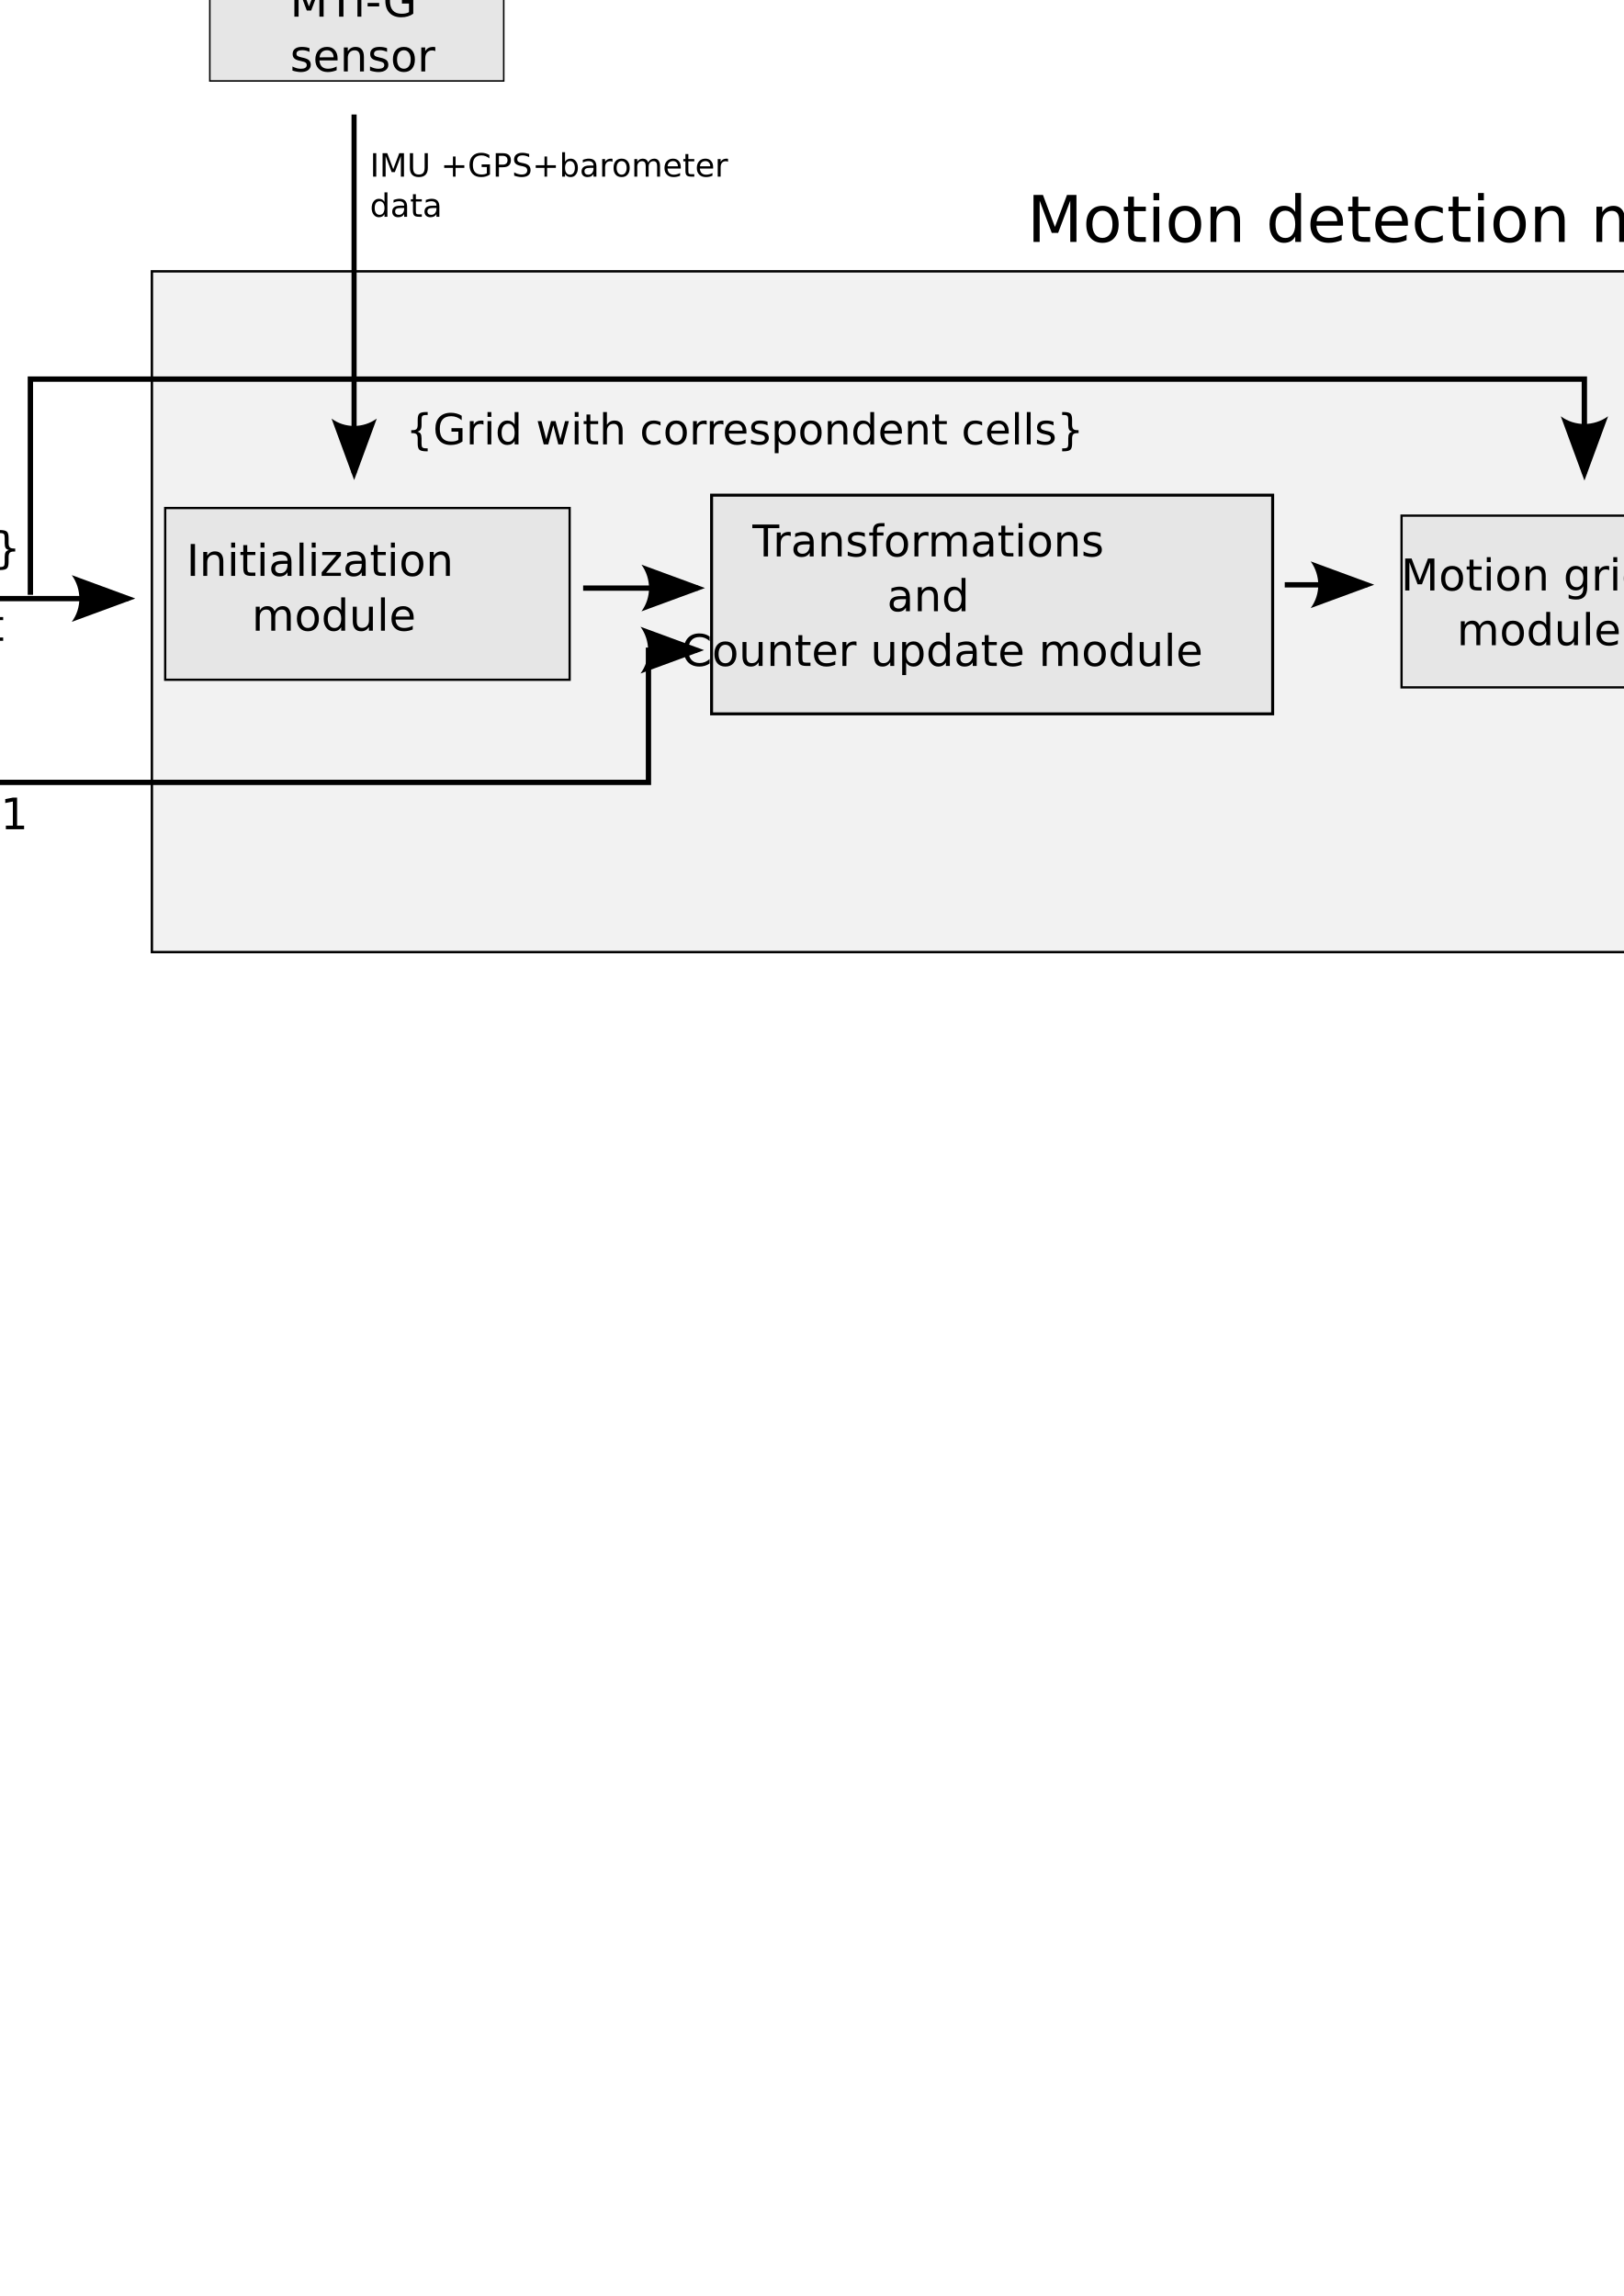
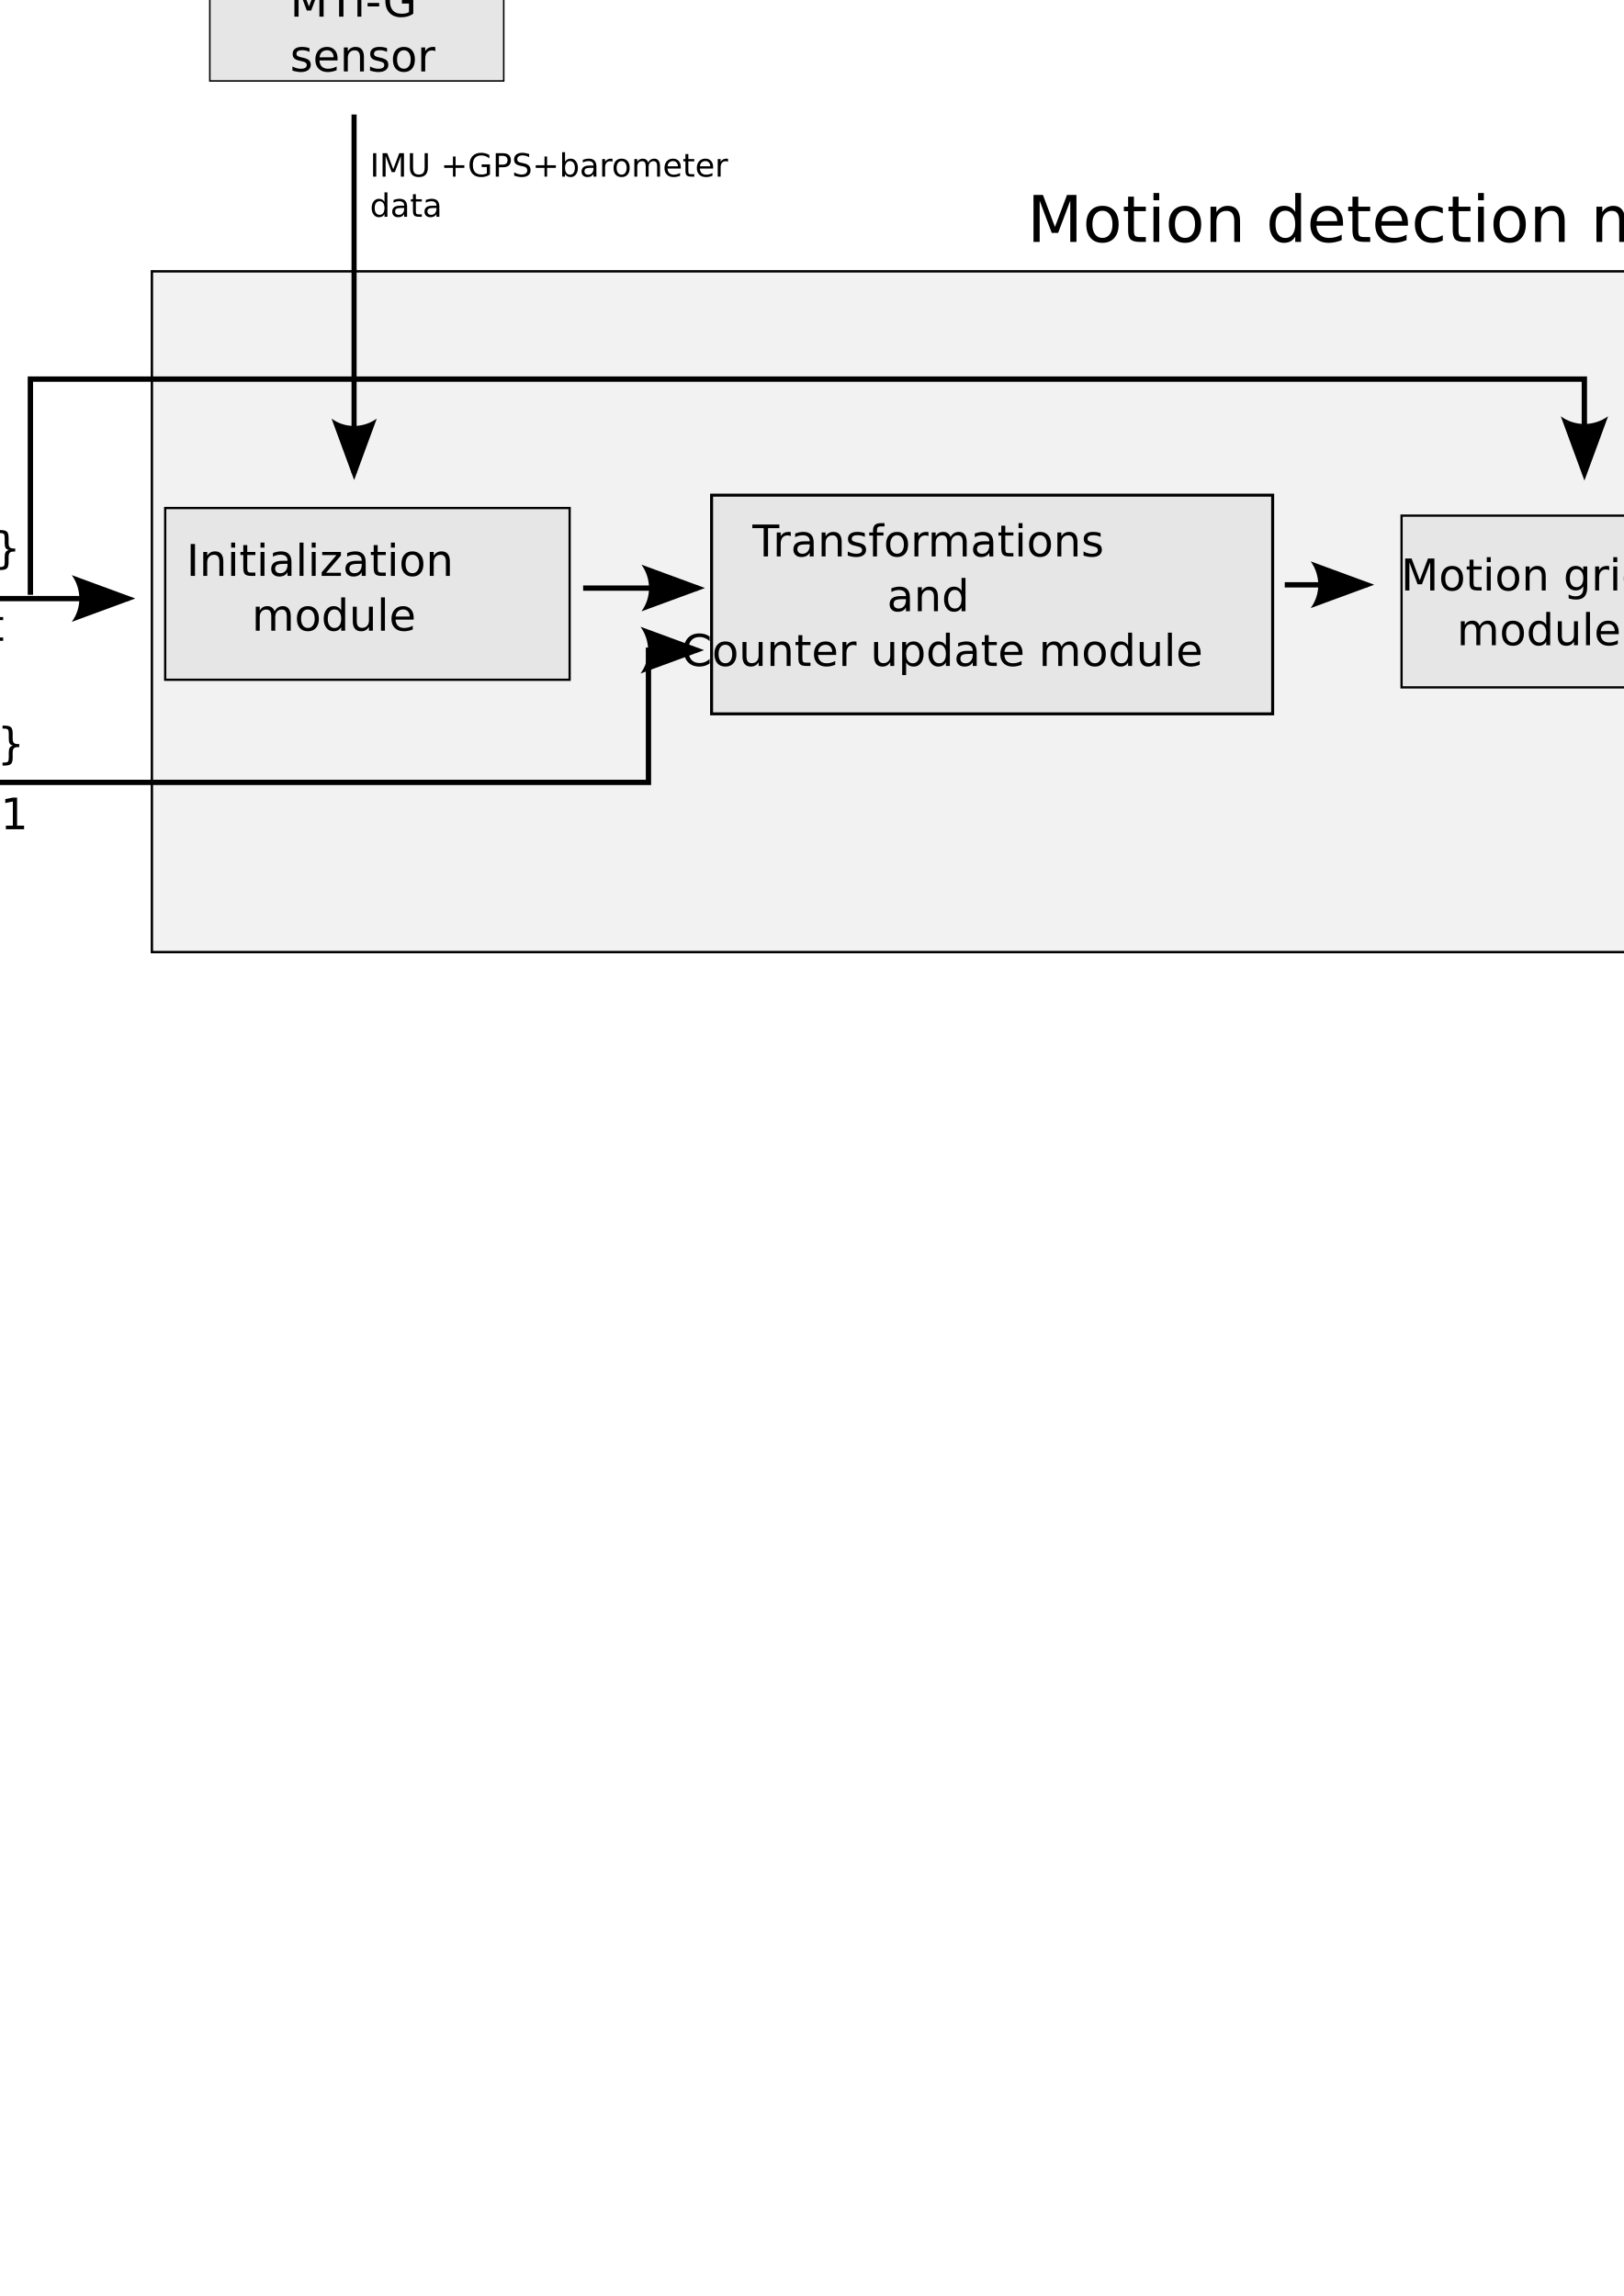
<svg xmlns="http://www.w3.org/2000/svg" width="210mm" height="297mm" id="svg2" version="1.1">
  <defs id="defs4">
    <marker orient="auto" refY="0.0" refX="0.0" id="Arrow1Lend" style="overflow:visible;">
      <path id="path4712" d="M 0.0,0.0 L 5.0,-5.0 L -12.5,0.0 L 5.0,5.0 L 0.0,0.0 z " style="fill-rule:evenodd;stroke:#000000;stroke-width:1.0pt;marker-start:none;" transform="scale(0.8) rotate(180) translate(12.5,0)" />
    </marker>
    <marker orient="auto" refY="0.0" refX="0.0" id="Arrow2Mend" style="overflow:visible;">
      <path id="path4736" style="font-size:12.0;fill-rule:evenodd;stroke-width:0.625;stroke-linejoin:round;" d="M 8.719,4.034 L -2.207,0.016 L 8.719,-4.002 C 6.973,-1.63 6.983,1.616 8.719,4.034 z " transform="scale(0.6) rotate(180) translate(0,0)" />
    </marker>
    <marker orient="auto" refY="0.0" refX="0.0" id="Arrow2Lend" style="overflow:visible;">
      <path id="path4730" style="font-size:12.0;fill-rule:evenodd;stroke-width:0.625;stroke-linejoin:round;" d="M 8.719,4.034 L -2.207,0.016 L 8.719,-4.002 C 6.973,-1.63 6.983,1.616 8.719,4.034 z " transform="scale(1.1) rotate(180) translate(1,0)" />
    </marker>
    <marker orient="auto" refY="0" refX="0" id="Arrow2Lend-2" style="overflow:visible">
      <path id="path4730-2" style="font-size:12px;fill-rule:evenodd;stroke-width:0.625;stroke-linejoin:round" d="M 8.719,4.034 -2.207,0.016 8.719,-4.002 c -1.745,2.372 -1.735,5.617 -6e-7,8.035 z" transform="matrix(-1.1,0,0,-1.1,-1.1,0)" />
    </marker>
    <marker orient="auto" refY="0" refX="0" id="Arrow2Lend-4" style="overflow:visible">
      <path id="path4730-27" style="font-size:12px;fill-rule:evenodd;stroke-width:0.625;stroke-linejoin:round" d="M 8.719,4.034 -2.207,0.016 8.719,-4.002 c -1.745,2.372 -1.735,5.617 -6e-7,8.035 z" transform="matrix(-1.1,0,0,-1.1,-1.1,0)" />
    </marker>
  </defs>
  <g id="layer1">
    <rect style="fill:#f2f2f2;stroke:#000000;stroke-width:1.169;stroke-miterlimit:4;stroke-dasharray:none" id="rect3696" width="831.937" height="332.826" x="74.246" y="132.652" />
    <rect style="text-align:center;line-height:125%;writing-mode:lr-tb;text-anchor:middle;fill:#e6e6e6;stroke:#000000;stroke-width:1.099" id="rect4484" width="197.703" height="83.967" x="80.748" y="248.368" />
    <text xml:space="preserve" style="font-size:21.419px;font-style:normal;font-weight:normal;text-align:center;line-height:125%;writing-mode:lr-tb;text-anchor:middle;fill:#000000;fill-opacity:1;stroke:none;font-family:Bitstream Vera Sans" x="180.232" y="281.563" id="text4486">
      <tspan id="tspan6274" x="183.642" y="281.563">Initialization </tspan>
      <tspan id="tspan6278" x="180.232" y="308.336">module</tspan>
    </text>
    <g id="g6335" transform="translate(-174.0724,-227.0844)">
      <rect y="469.171" x="521.907" height="106.917" width="274.269" id="rect4484-3" style="text-align:center;line-height:125%;writing-mode:lr-tb;text-anchor:middle;fill:#e6e6e6;stroke:#000000;stroke-width:1.46" />
      <text id="text4486-9" y="499.127" x="658.45" style="font-size:21.419px;font-style:normal;font-weight:normal;text-align:center;line-height:125%;writing-mode:lr-tb;text-anchor:middle;fill:#000000;fill-opacity:1;stroke:none;font-family:Bitstream Vera Sans" xml:space="preserve">
        <tspan id="tspan4529" y="499.127" x="658.45">Transformations</tspan>
        <tspan y="525.9" x="658.45" id="tspan6282">and</tspan>
        <tspan y="552.674" x="658.45" id="tspan6284">Counter update module</tspan>
      </text>
    </g>
    <g id="g4619" transform="translate(23.57761,-29.67033)">
      <rect y="17.888" x="78.987" height="51.366" width="143.674" id="rect4484-3-6" style="fill:#e6e6e6;stroke:#000000;stroke-width:0.733" />
      <text id="text4486-9-1" y="37.823" x="118.223" style="font-size:21.419px;font-style:normal;font-weight:normal;fill:#000000;fill-opacity:1;stroke:none;font-family:Bitstream Vera Sans" xml:space="preserve">
        <tspan id="tspan4529-3" y="37.823" x="118.223">MTi-G </tspan>
        <tspan y="64.596" x="118.223" id="tspan4642">sensor</tspan>
      </text>
    </g>
    <text xml:space="preserve" style="font-size:31.481px;font-style:normal;font-weight:normal;fill:#000000;fill-opacity:1;stroke:none;font-family:Bitstream Vera Sans" x="502.101" y="118.267" id="text4584">
      <tspan x="502.101" y="118.267" id="tspan4588">Motion detection module</tspan>
    </text>
    <path style="fill:none;stroke:#000000;stroke-width:2.584;stroke-linecap:butt;stroke-linejoin:miter;stroke-miterlimit:4;stroke-opacity:1;stroke-dasharray:none;marker-end:url(#Arrow2Lend)" d="m 285.049,287.528 56.125,0" id="path4592-0" />
    <path style="fill:none;stroke:#000000;stroke-width:2.5;stroke-linecap:butt;stroke-linejoin:miter;stroke-miterlimit:4;stroke-opacity:1;stroke-dasharray:none;marker-end:url(#Arrow2Lend)" d="m 173.078,55.98 0,175.402" id="path4650" />
    <text xml:space="preserve" style="font-size:15.695px;font-style:normal;font-weight:normal;fill:#000000;fill-opacity:1;stroke:none;font-family:Bitstream Vera Sans" x="180.83" y="86.362" id="text4673">
      <tspan x="180.83" y="86.362" id="tspan4702">IMU +GPS+barometer</tspan>
      <tspan x="180.83" y="105.981" id="tspan4646">data</tspan>
    </text>
    <path style="fill:none;stroke:#000000;stroke-width:2.584;stroke-linecap:butt;stroke-linejoin:miter;stroke-miterlimit:4;stroke-opacity:1;stroke-dasharray:none;marker-end:url(#Arrow2Lend)" d="m 888.218,291.424 49.414,0" id="path4704" />
    <text xml:space="preserve" style="font-size:21.206px;font-style:normal;font-weight:normal;fill:#000000;fill-opacity:1;stroke:none;font-family:Bitstream Vera Sans" x="888.66" y="264.424" id="text4673-9">
      <tspan x="888.66" y="264.424" id="tspan4702-9">{Moving parts}</tspan>
    </text>
    <text xml:space="preserve" style="font-size:21.206px;font-style:normal;font-weight:normal;fill:#000000;fill-opacity:1;stroke:none;font-family:Bitstream Vera Sans" x="-185.702" y="275.246" id="text4673-9-5">
      <tspan x="-185.702" y="275.246" id="tspan4702-9-0">{Occupancy Grid}</tspan>
    </text>
-     <text xml:space="preserve" style="font-size:20.812px;font-style:normal;font-weight:normal;fill:#000000;fill-opacity:1;stroke:none;font-family:Bitstream Vera Sans" x="198.414" y="217.253" id="text4673-9-7">
-       <tspan x="198.414" y="217.253" id="tspan4702-9-9">{Grid with correspondent cells}</tspan>
-     </text>
    <path style="fill:none;stroke:#000000;stroke-width:2.584;stroke-linecap:butt;stroke-linejoin:miter;stroke-miterlimit:4;stroke-opacity:1;stroke-dasharray:none;marker-end:url(#Arrow2Lend)" d="m -10.155,292.65 72.856,0" id="path4592-2" />
    <text xml:space="preserve" style="font-size:21.206px;font-style:normal;font-weight:normal;fill:#000000;fill-opacity:1;stroke:none;font-family:Bitstream Vera Sans" x="-6.264" y="313.279" id="text4673-9-5-1-4">
      <tspan x="-6.264" y="313.279" id="tspan4702-9-0-6-3">t</tspan>
    </text>
    <path style="fill:none;stroke:#000000;stroke-width:2.584;stroke-linecap:butt;stroke-linejoin:miter;stroke-miterlimit:4;stroke-opacity:1;stroke-dasharray:none;marker-end:url(#Arrow2Lend-2)" d="m -4.786,382.511 321.767,0 0,-64.62 23.747,0" id="path5779" />
    <text xml:space="preserve" style="font-size:21.206px;font-style:normal;font-weight:normal;fill:#000000;fill-opacity:1;stroke:none;font-family:Bitstream Vera Sans" x="-15.727" y="405.412" id="text4673-9-5-1-4-8">
      <tspan x="-15.727" y="405.412" id="tspan4702-9-0-6-3-4">t-1</tspan>
    </text>
    <g id="g4599-5" transform="translate(683.6911,-39.84257)">
      <g id="g6324">
        <rect style="text-align:center;line-height:125%;writing-mode:lr-tb;text-anchor:middle;fill:#e6e6e6;stroke:#000000;stroke-width:1.099" id="rect4484-5" width="197.703" height="83.967" x="1.416" y="291.934" />
        <text xml:space="preserve" style="font-size:21.419px;font-style:normal;font-weight:normal;text-align:center;line-height:125%;writing-mode:lr-tb;text-anchor:middle;fill:#000000;fill-opacity:1;stroke:none;font-family:Bitstream Vera Sans" x="99.216" y="328.516" id="text4486-6">
          <tspan id="tspan6278-4" x="102.626" y="328.516">Motion grid </tspan>
          <tspan id="tspan6322" x="99.216" y="355.289">module</tspan>
        </text>
      </g>
    </g>
    <path style="fill:none;stroke:#000000;stroke-width:2.584;stroke-linecap:butt;stroke-linejoin:miter;stroke-miterlimit:4;stroke-opacity:1;stroke-dasharray:none;marker-end:url(#Arrow2Lend)" d="m 628.01,285.924 40.301,0" id="path4592-0-3" />
    <path style="fill:none;stroke:#000000;stroke-width:2.615;stroke-linecap:butt;stroke-linejoin:miter;stroke-miterlimit:4;stroke-opacity:1;stroke-dasharray:none;marker-end:url(#Arrow2Lend-4)" d="m 14.85,290.808 0,-105.464 759.615,0 0,46.14" id="path4116" />
+     <text xml:space="preserve" style="font-size:21.206px;font-style:normal;font-weight:normal;fill:#000000;fill-opacity:1;stroke:none;font-family:Bitstream Vera Sans" x="-110.696" y="370.85" id="text4673-9-5-6">
+       <tspan x="-110.696" y="370.85" id="tspan4702-9-0-1">{Counters}</tspan>
+     </text>
  </g>
</svg>
